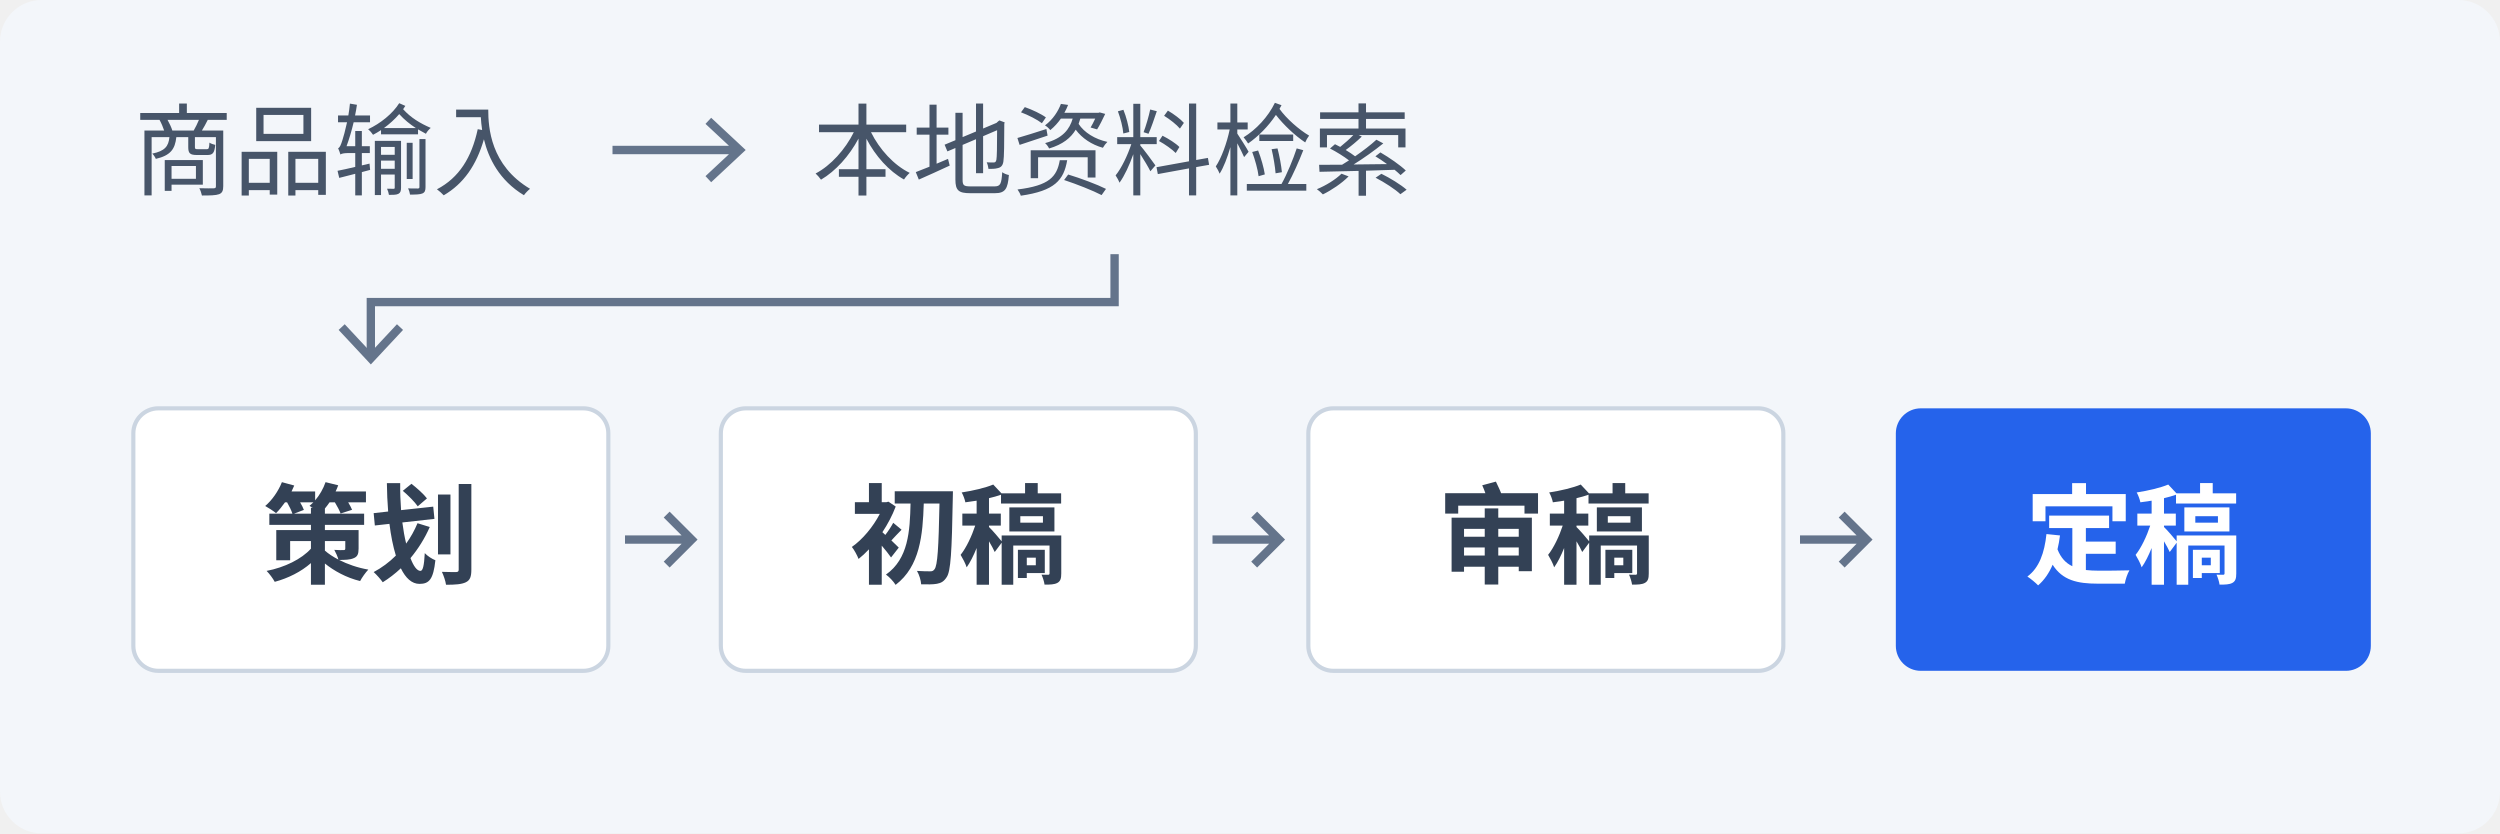
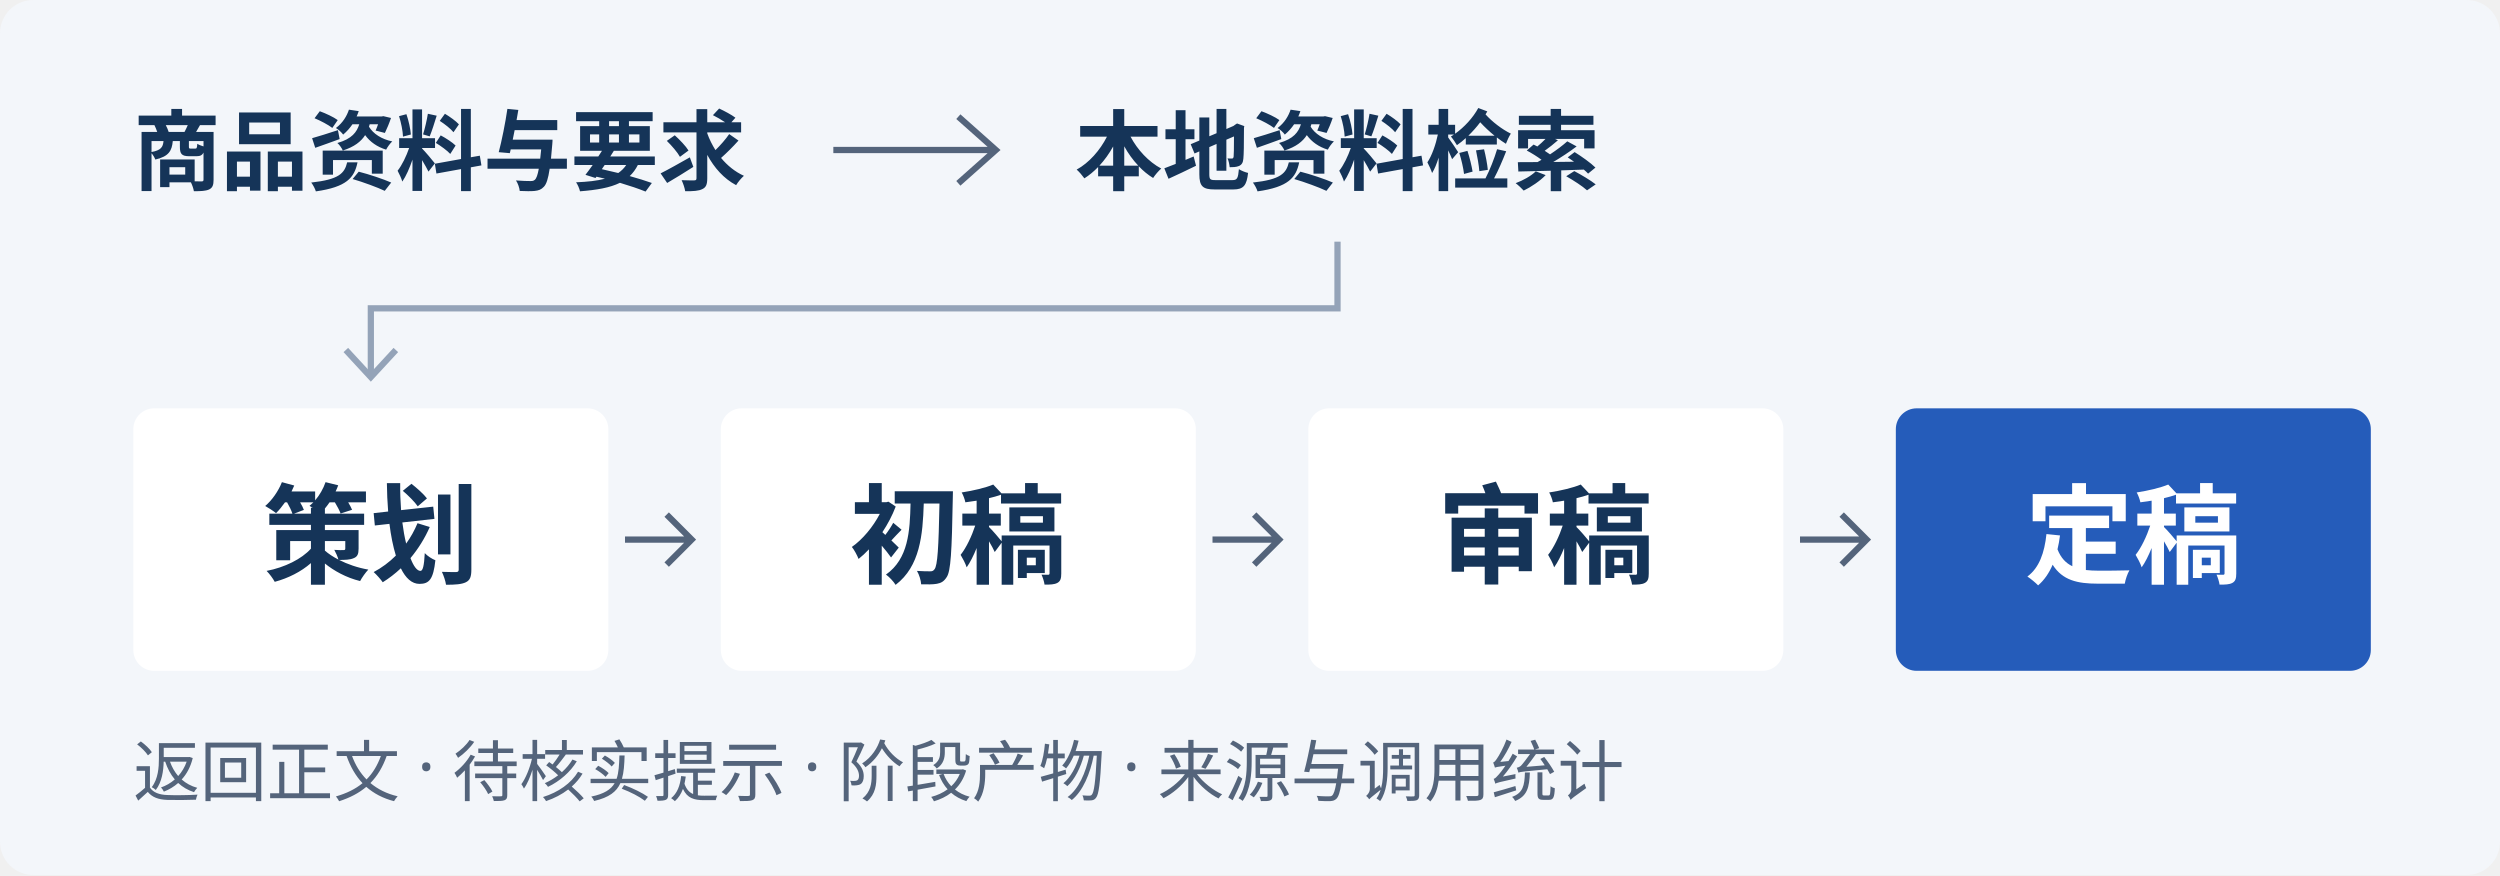
- <svg xmlns="http://www.w3.org/2000/svg" width="1200" height="400" viewBox="0 0 1200 400" role="img" aria-labelledby="title desc">
-   <rect width="1200" height="400" rx="20" fill="#f3f6fa" />
+ <svg xmlns="http://www.w3.org/2000/svg" width="1200" height="420" viewBox="0 0 1200 420" role="img" aria-labelledby="title desc">
+   <rect width="1200" height="420" rx="16" fill="#f3f6fa" />
  <g font-family="Segoe UI, Microsoft YaHei, PingFang SC, sans-serif">
-     <g id="input-and-retrieval" fill="#475569" font-size="48">
-       <text x="64" y="90">商品输入</text>
-       <path d="M294 72 H355 M340 58 L355 72 L340 86" fill="none" stroke="#64748b" stroke-width="4" />
-       <text x="390" y="90">本地资料检索</text>
+     <g id="input-and-retrieval" fill="#153458" font-size="42" font-weight="600">
+       <text x="64" y="88">商品资料与要求</text>
+       <path d="M400 72 H478 M460 56 L478 72 L460 88" fill="none" stroke="#54647b" stroke-width="3" />
+       <text x="516" y="88">本地资料检索</text>
    </g>
-     <path d="M535 122 V145 H178 V172" fill="none" stroke="#64748b" stroke-width="4" />
-     <path d="M164 157 L178 172 L192 157" fill="none" stroke="#64748b" stroke-width="4" />
+     <path d="M642 116 V148 H178 V181" fill="none" stroke="#94a3b8" stroke-width="3" />
+     <path d="M166 168 L178 181 L190 168" fill="none" stroke="#94a3b8" stroke-width="3" />
    <g id="writing-stages" font-size="52" font-weight="600" text-anchor="middle">
-       <rect x="64" y="196" width="228" height="126" rx="12" fill="#fff" stroke="#cbd5e1" stroke-width="2" />
-       <text x="178" y="276" fill="#334155">策划</text>
-       <rect x="346" y="196" width="228" height="126" rx="12" fill="#fff" stroke="#cbd5e1" stroke-width="2" />
-       <text x="460" y="276" fill="#334155">初稿</text>
-       <rect x="628" y="196" width="228" height="126" rx="12" fill="#fff" stroke="#cbd5e1" stroke-width="2" />
-       <text x="742" y="276" fill="#334155">审稿</text>
-       <rect x="910" y="196" width="228" height="126" rx="12" fill="#2563eb" />
+       <rect x="64" y="196" width="228" height="126" rx="10" fill="#fff" />
+       <text x="178" y="276" fill="#153458">策划</text>
+       <rect x="346" y="196" width="228" height="126" rx="10" fill="#fff" />
+       <text x="460" y="276" fill="#153458">初稿</text>
+       <rect x="628" y="196" width="228" height="126" rx="10" fill="#fff" />
+       <text x="742" y="276" fill="#153458">审稿</text>
+       <rect x="910" y="196" width="228" height="126" rx="10" fill="#255cba" />
      <text x="1024" y="276" fill="#fff">定稿</text>
    </g>
-     <g id="stage-connections" fill="none" stroke="#64748b" stroke-width="4">
+     <g id="stage-connections" fill="none" stroke="#54647b" stroke-width="3">
      <path d="M300 259 H332 M320 247 L332 259 L320 271" />
      <path d="M582 259 H614 M602 247 L614 259 L602 271" />
      <path d="M864 259 H896 M884 247 L896 259 L884 271" />
    </g>
+     <text id="result-summary" x="64" y="382" font-size="32" fill="#54647b">返回正文 · 待核实提示 · 阶段产物 · 来源与调用统计</text>
  </g>
</svg>
